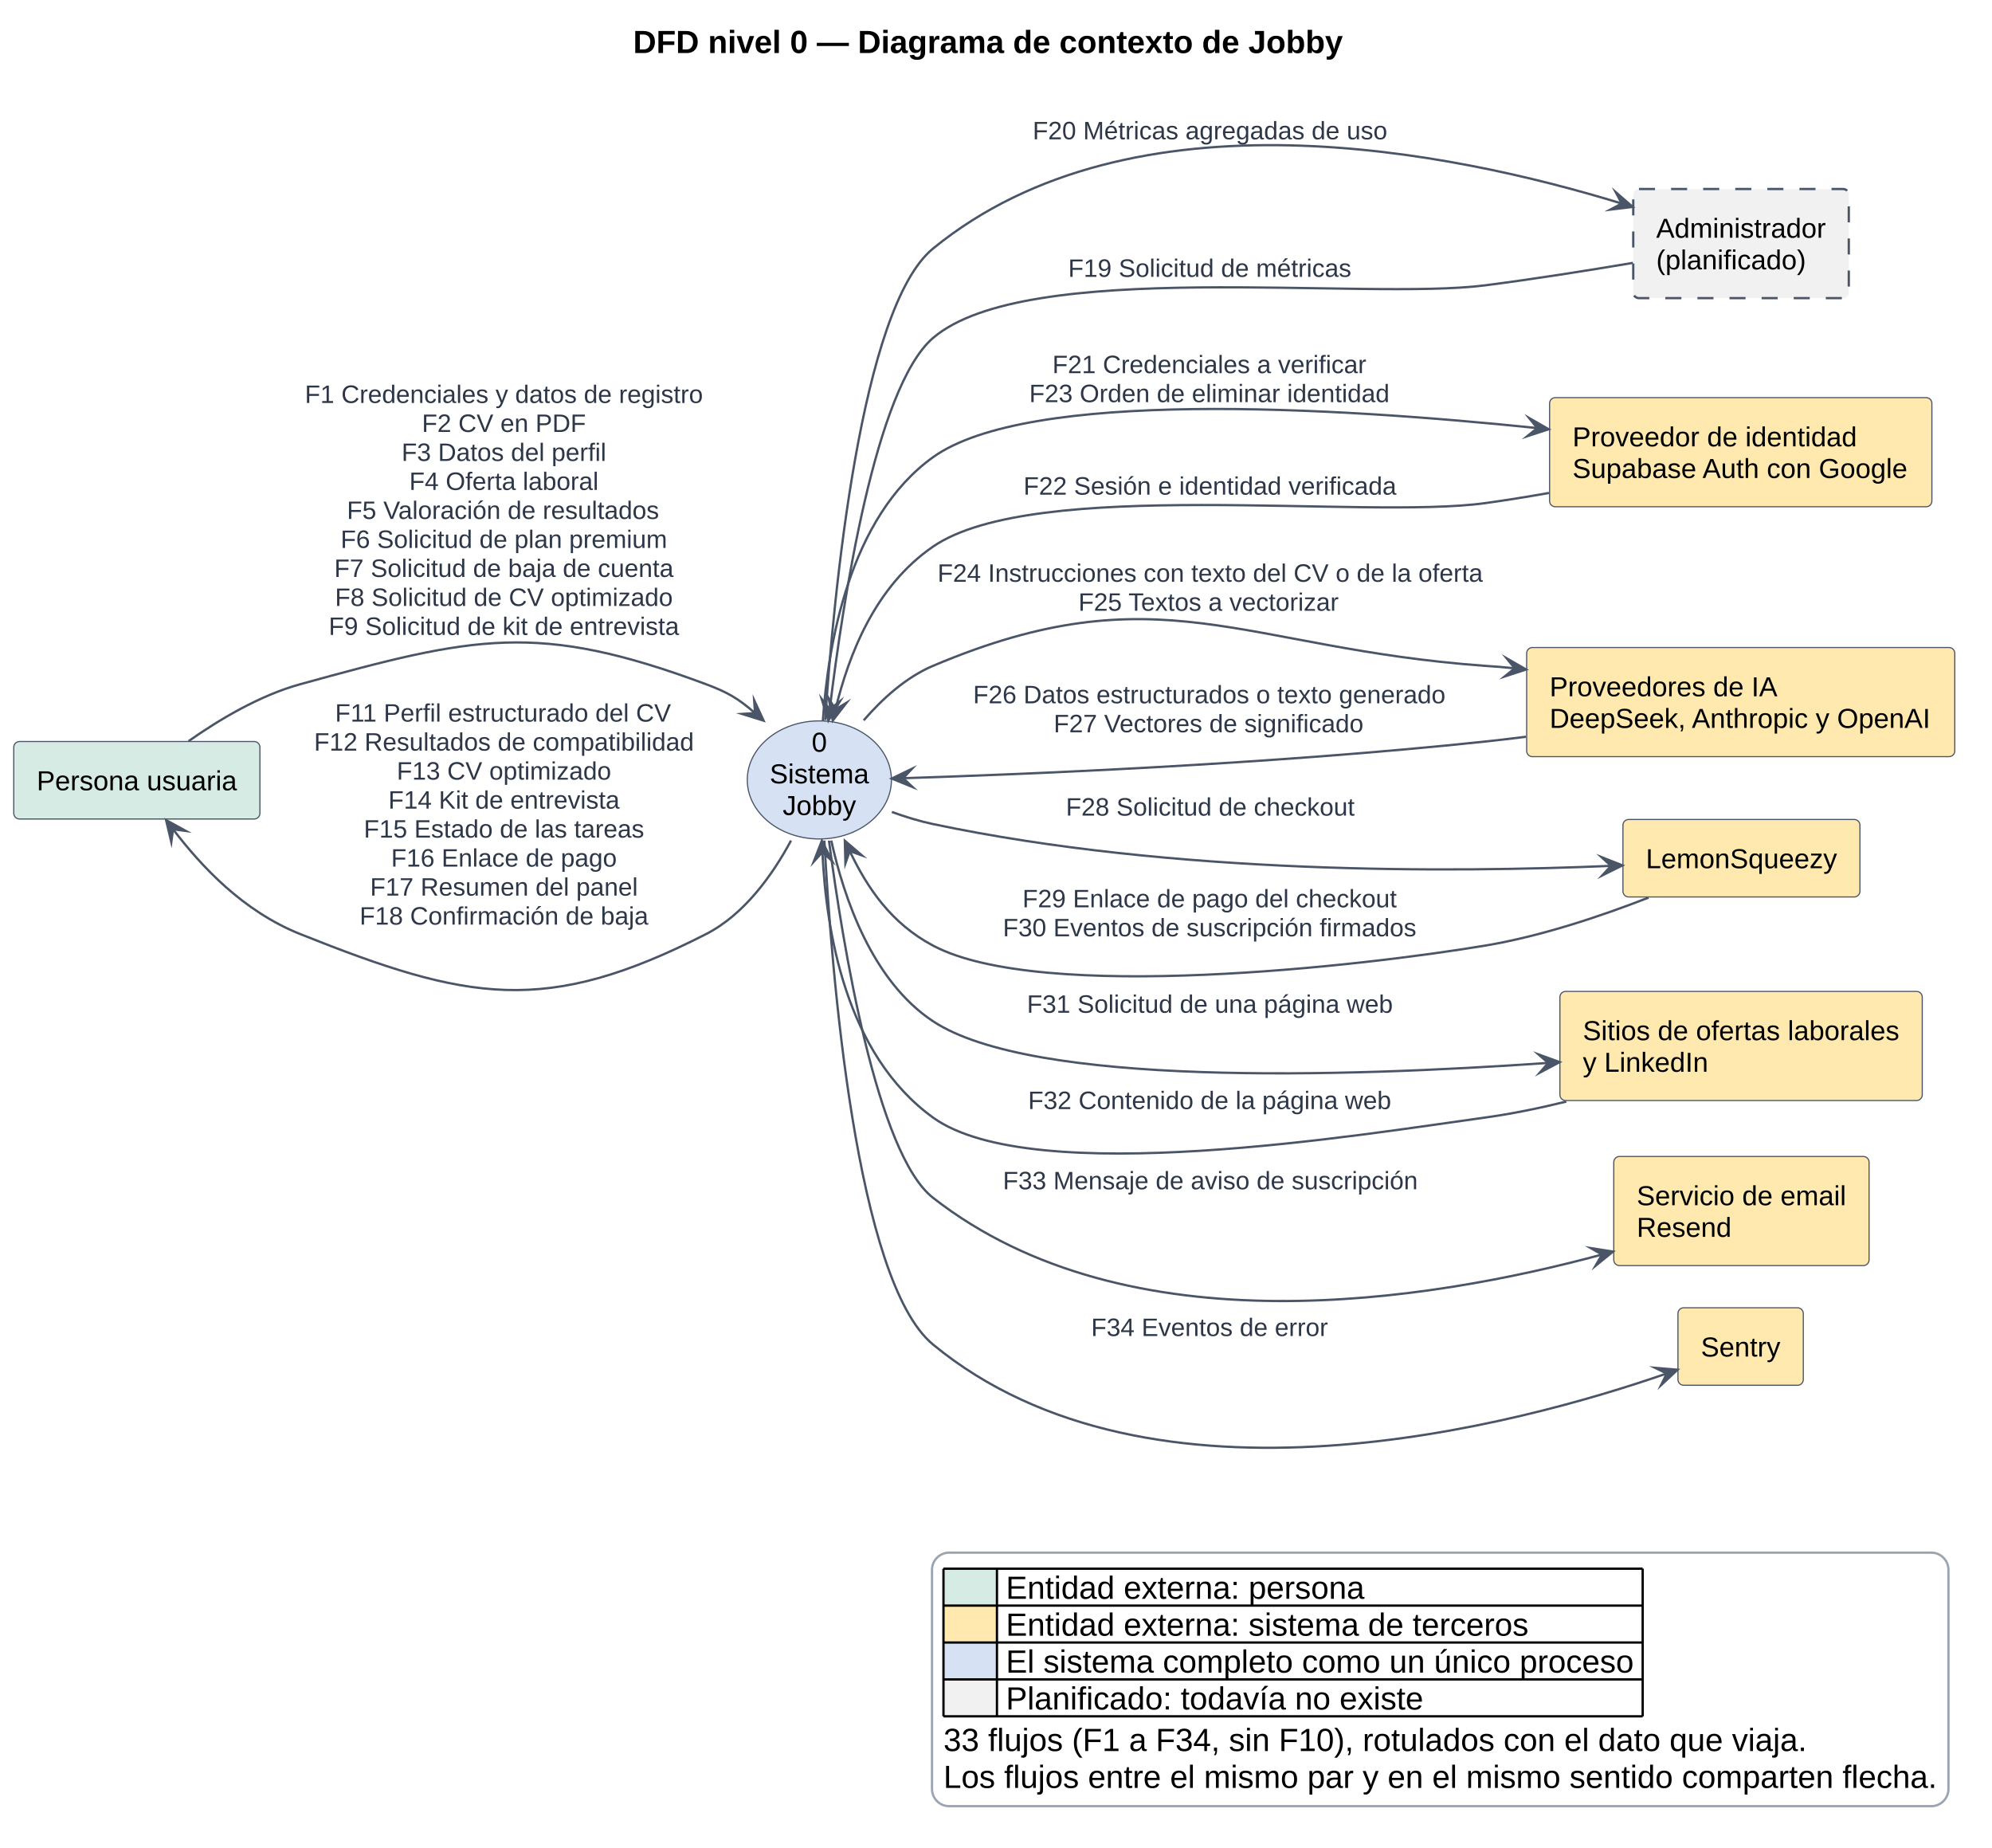
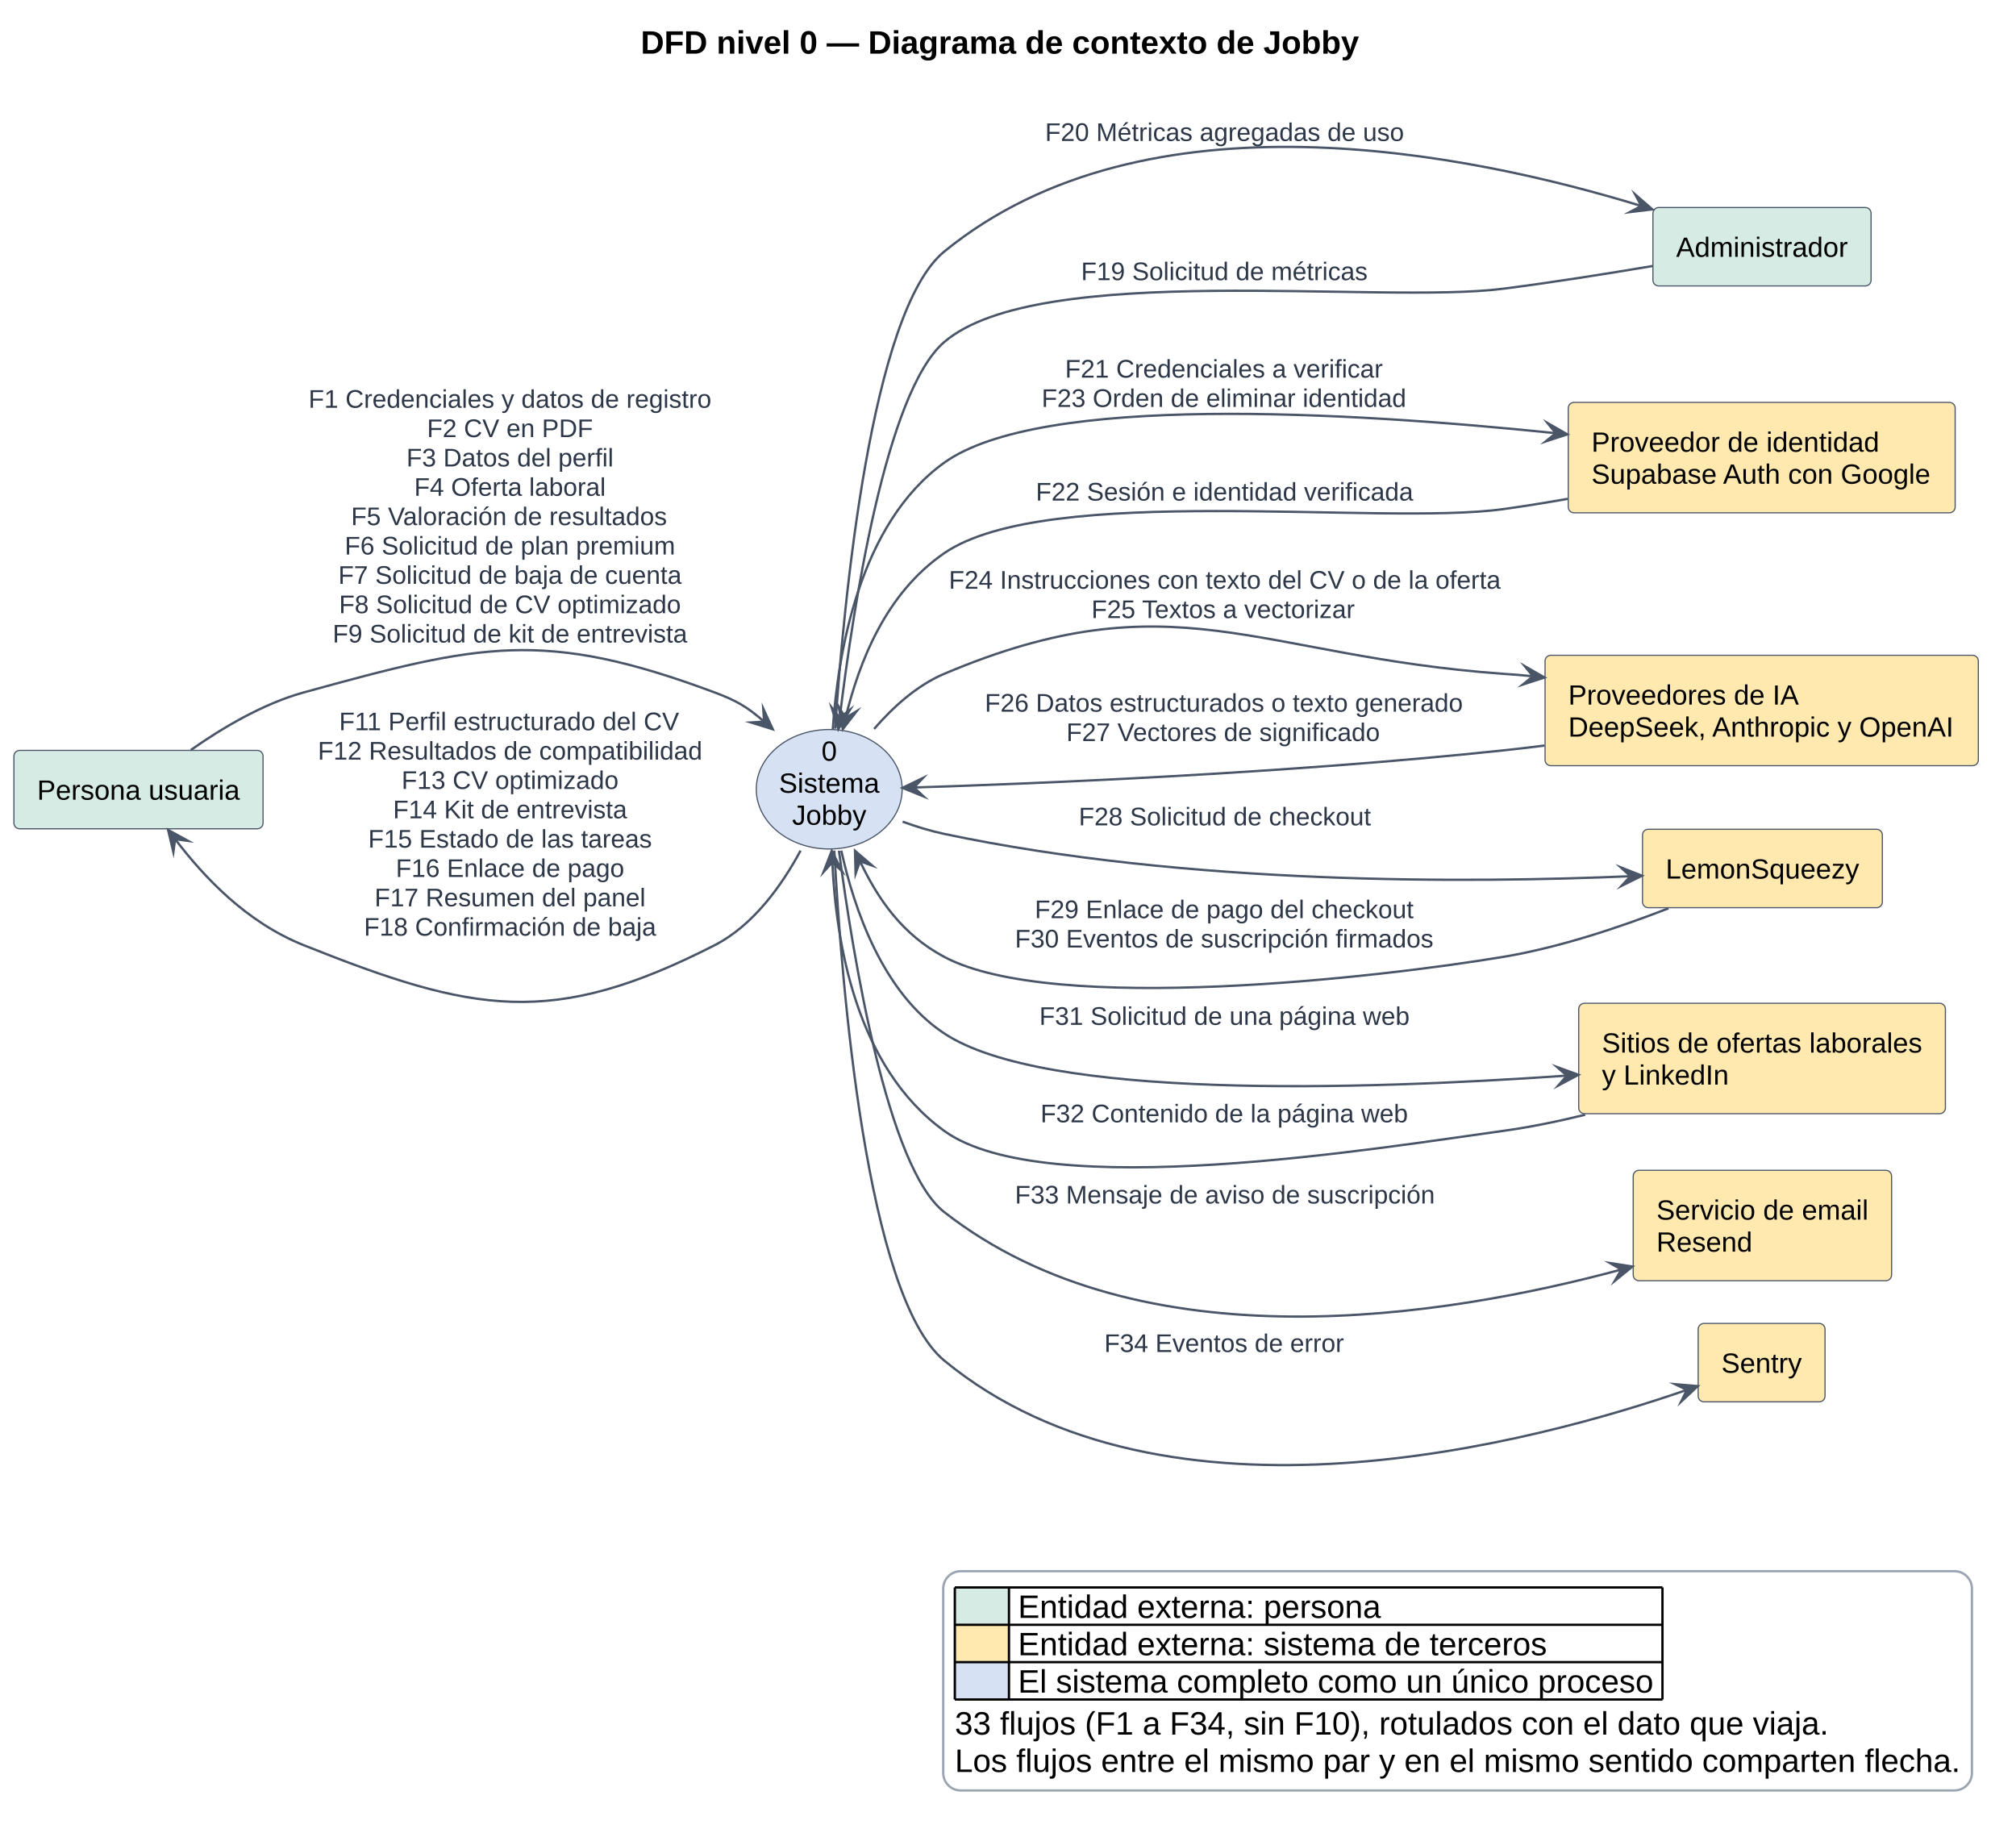
- <svg xmlns="http://www.w3.org/2000/svg" version="1.1" data-diagram-type="DESCRIPTION" style="width:869px;height:806px;background:#FFFFFF;" width="869px" height="806px" viewBox="0 0 869 806" zoomAndPan="magnify" preserveAspectRatio="none" contentStyleType="text/css">
+ <svg xmlns="http://www.w3.org/2000/svg" version="1.1" data-diagram-type="DESCRIPTION" style="width:869px;height:790px;background:#FFFFFF;" width="869px" height="790px" viewBox="0 0 869 790" zoomAndPan="magnify" preserveAspectRatio="none" contentStyleType="text/css">
  <defs />
  <g font-family="sans-serif" lengthAdjust="spacing">
    <g class="title" data-source-line="18">
      <text x="276.187" y="23.132" fill="#000" font-size="14" textLength="309.627" font-weight="700" font-family="Arial">DFD nivel 0 — Diagrama de contexto de Jobby</text>
    </g>
    <g class="entity" data-qualified-name="U" id="ent0001" data-source-line="20">
      <rect x="6" y="323.446" width="107.387" height="33.799" fill="#D5EBE3" style="stroke:#4A5568;stroke-width:0.5;" rx="2.5" ry="2.5" />
      <text x="16" y="344.702" fill="#000" font-size="12" textLength="87.387" font-family="Arial">Persona usuaria</text>
    </g>
    <g class="entity" data-qualified-name="A" id="ent0002" data-source-line="21">
-       <rect x="712.5" y="82.446" width="94.027" height="47.598" fill="#F1F1F1" style="stroke:#4A5568;stroke-width:1;stroke-dasharray:7,7;" rx="2.5" ry="2.5" />
-       <text x="722.5" y="103.702" fill="#000" font-size="12" textLength="74.027" font-family="Arial">Administrador</text>
-       <text x="722.5" y="117.501" fill="#000" font-size="12" textLength="65.367" font-family="Arial">(planificado)</text>
+       <rect x="712.5" y="89.446" width="94.027" height="33.799" fill="#D5EBE3" style="stroke:#4A5568;stroke-width:0.5;" rx="2.5" ry="2.5" />
+       <text x="722.5" y="110.702" fill="#000" font-size="12" textLength="74.027" font-family="Arial">Administrador</text>
    </g>
    <g class="entity" data-qualified-name="P" id="ent0003" data-source-line="22">
      <ellipse cx="357.439" cy="340.197" rx="31.439" ry="25.751" fill="#D6E2F3" style="stroke:#4A5568;stroke-width:0.5;" />
      <text x="354.102" y="327.902" fill="#000" font-size="12" font-family="Arial">0</text>
      <text x="335.765" y="341.701" fill="#000" font-size="12" textLength="43.348" font-family="Arial">Sistema</text>
      <text x="341.428" y="355.5" fill="#000" font-size="12" textLength="32.021" font-family="Arial">Jobby</text>
    </g>
    <g class="entity" data-qualified-name="ID" id="ent0004" data-source-line="23">
      <rect x="676" y="173.446" width="166.777" height="47.598" fill="#FFE9AE" style="stroke:#4A5568;stroke-width:0.5;" rx="2.5" ry="2.5" />
      <text x="686" y="194.702" fill="#000" font-size="12" textLength="124.09" font-family="Arial">Proveedor de identidad</text>
      <text x="686" y="208.501" fill="#000" font-size="12" textLength="146.777" font-family="Arial">Supabase Auth con Google</text>
    </g>
    <g class="entity" data-qualified-name="IA" id="ent0005" data-source-line="24">
      <rect x="666" y="282.446" width="186.764" height="47.598" fill="#FFE9AE" style="stroke:#4A5568;stroke-width:0.5;" rx="2.5" ry="2.5" />
      <text x="676" y="303.702" fill="#000" font-size="12" textLength="99.393" font-family="Arial">Proveedores de IA</text>
      <text x="676" y="317.501" fill="#000" font-size="12" textLength="166.764" font-family="Arial">DeepSeek, Anthropic y OpenAI</text>
    </g>
    <g class="entity" data-qualified-name="LS" id="ent0006" data-source-line="25">
      <rect x="708" y="357.446" width="103.391" height="33.799" fill="#FFE9AE" style="stroke:#4A5568;stroke-width:0.5;" rx="2.5" ry="2.5" />
      <text x="718" y="378.702" fill="#000" font-size="12" textLength="83.391" font-family="Arial">LemonSqueezy</text>
    </g>
    <g class="entity" data-qualified-name="W" id="ent0007" data-source-line="26">
      <rect x="680.5" y="432.446" width="158.076" height="47.598" fill="#FFE9AE" style="stroke:#4A5568;stroke-width:0.5;" rx="2.5" ry="2.5" />
      <text x="690.5" y="453.702" fill="#000" font-size="12" textLength="138.076" font-family="Arial">Sitios de ofertas laborales</text>
      <text x="690.5" y="467.501" fill="#000" font-size="12" textLength="54.703" font-family="Arial">y LinkedIn</text>
    </g>
    <g class="entity" data-qualified-name="EM" id="ent0008" data-source-line="27">
      <rect x="704" y="504.446" width="111.371" height="47.598" fill="#FFE9AE" style="stroke:#4A5568;stroke-width:0.5;" rx="2.5" ry="2.5" />
      <text x="714" y="525.702" fill="#000" font-size="12" textLength="91.371" font-family="Arial">Servicio de email</text>
      <text x="714" y="539.501" fill="#000" font-size="12" textLength="41.361" font-family="Arial">Resend</text>
    </g>
    <g class="entity" data-qualified-name="SE" id="ent0009" data-source-line="28">
      <rect x="732" y="570.446" width="54.682" height="33.799" fill="#FFE9AE" style="stroke:#4A5568;stroke-width:0.5;" rx="2.5" ry="2.5" />
      <text x="742" y="591.702" fill="#000" font-size="12" textLength="34.682" font-family="Arial">Sentry</text>
    </g>
    <g class="link" data-entity-1="ent0001" data-entity-2="ent0003" id="lnk10" data-link-type="dependency">
      <polygon points="333.119,314.347,328.998,305.402,329.363,311.047,323.718,311.411,333.119,314.347" fill="#4A5568" style="stroke:#4A5568;stroke-width:1;stroke-linejoin:miter;stroke-miterlimit:10;" />
      <path d="M82.254,323.294 C95.518,313.951 113.281,303.325 131,298.446 C206.845,277.567 234.289,270.966 308,298.446 C317.184,301.87 322.029,304.603 329.363,311.047" style="stroke:#4A5568;stroke-width:1;" fill="none" />
      <text x="133" y="175.764" fill="#2D3748" font-size="11" textLength="173.642" font-family="Arial">F1 Credenciales y datos de registro</text>
      <text x="184.06" y="188.413" fill="#2D3748" font-size="11" textLength="71.521" font-family="Arial">F2 CV en PDF</text>
      <text x="175.19" y="201.062" fill="#2D3748" font-size="11" textLength="89.262" font-family="Arial">F3 Datos del perfil</text>
      <text x="178.552" y="213.711" fill="#2D3748" font-size="11" textLength="82.538" font-family="Arial">F4 Oferta laboral</text>
      <text x="151.337" y="226.36" fill="#2D3748" font-size="11" textLength="136.968" font-family="Arial">F5 Valoración de resultados</text>
      <text x="148.592" y="239.009" fill="#2D3748" font-size="11" textLength="142.458" font-family="Arial">F6 Solicitud de plan premium</text>
      <text x="145.826" y="251.658" fill="#2D3748" font-size="11" textLength="147.99" font-family="Arial">F7 Solicitud de baja de cuenta</text>
      <text x="146.146" y="264.307" fill="#2D3748" font-size="11" textLength="147.351" font-family="Arial">F8 Solicitud de CV optimizado</text>
      <text x="143.393" y="276.956" fill="#2D3748" font-size="11" textLength="152.856" font-family="Arial">F9 Solicitud de kit de entrevista</text>
    </g>
    <g class="link" data-entity-1="ent0003" data-entity-2="ent0001" id="lnk11" data-link-type="dependency">
      <polygon points="72.456,357.726,74.733,367.308,75.488,361.701,81.094,362.456,72.456,357.726" fill="#4A5568" style="stroke:#4A5568;stroke-width:1;stroke-linejoin:miter;stroke-miterlimit:10;" />
      <path d="M345.085,366.65 C337.061,381.548 324.753,398.892 308,407.446 C237.939,443.221 204.056,436.624 131,407.446 C106.067,397.489 87.942,378.03 75.488,361.701" style="stroke:#4A5568;stroke-width:1;" fill="none" />
      <text x="146.182" y="314.764" fill="#2D3748" font-size="11" textLength="147.345" font-family="Arial">F11 Perfil estructurado del CV</text>
      <text x="137" y="327.413" fill="#2D3748" font-size="11" textLength="165.709" font-family="Arial">F12 Resultados de compatibilidad</text>
      <text x="173.083" y="340.062" fill="#2D3748" font-size="11" textLength="93.543" font-family="Arial">F13 CV optimizado</text>
      <text x="169.412" y="352.711" fill="#2D3748" font-size="11" textLength="100.885" font-family="Arial">F14 Kit de entrevista</text>
      <text x="158.707" y="365.36" fill="#2D3748" font-size="11" textLength="122.294" font-family="Arial">F15 Estado de las tareas</text>
      <text x="170.623" y="378.009" fill="#2D3748" font-size="11" textLength="98.463" font-family="Arial">F16 Enlace de pago</text>
      <text x="161.457" y="390.658" fill="#2D3748" font-size="11" textLength="116.794" font-family="Arial">F17 Resumen del panel</text>
      <text x="156.876" y="403.307" fill="#2D3748" font-size="11" textLength="125.958" font-family="Arial">F18 Confirmación de baja</text>
    </g>
    <g class="link" data-entity-1="ent0002" data-entity-2="ent0003" id="lnk12" data-link-type="dependency">
      <polygon points="361.362,314.343,366.419,305.892,361.965,309.38,358.477,304.926,361.362,314.343" fill="#4A5568" style="stroke:#4A5568;stroke-width:1;stroke-linejoin:miter;stroke-miterlimit:10;" />
      <path d="M712.364,114.663 C692.589,118.002 669.205,121.711 648,124.446 C594.643,131.331 447.803,112.384 407,147.446 C381.845,169.062 367.745,261.854 361.965,309.38" style="stroke:#4A5568;stroke-width:1;" fill="none" />
      <text x="466" y="120.764" fill="#2D3748" font-size="11" textLength="123.498" font-family="Arial">F19 Solicitud de métricas</text>
    </g>
    <g class="link" data-entity-1="ent0003" data-entity-2="ent0002" id="lnk13" data-link-type="dependency">
      <polygon points="712.259,90.245,704.826,83.783,707.478,88.78,702.482,91.432,712.259,90.245" fill="#4A5568" style="stroke:#4A5568;stroke-width:1;stroke-linejoin:miter;stroke-miterlimit:10;" />
      <path d="M359.983,314.086 C363.694,258.911 375.458,134.226 407,108.446 C494.297,37.099 633.881,66.225 707.478,88.78" style="stroke:#4A5568;stroke-width:1;" fill="none" />
      <text x="450.5" y="60.764" fill="#2D3748" font-size="11" textLength="154.698" font-family="Arial">F20 Métricas agregadas de uso</text>
    </g>
    <g class="link" data-entity-1="ent0003" data-entity-2="ent0004" id="lnk14" data-link-type="dependency">
      <polygon points="675.597,187.229,667.055,182.328,670.624,186.717,666.235,190.286,675.597,187.229" fill="#4A5568" style="stroke:#4A5568;stroke-width:1;stroke-linejoin:miter;stroke-miterlimit:10;" />
      <path d="M358.978,314.399 C361.153,281.412 370.408,225.713 407,199.446 C448.395,169.732 580.39,177.422 670.624,186.717" style="stroke:#4A5568;stroke-width:1;" fill="none" />
      <text x="459.1" y="162.764" fill="#2D3748" font-size="11" textLength="136.947" font-family="Arial">F21 Credenciales a verificar</text>
      <text x="449" y="175.413" fill="#2D3748" font-size="11" textLength="157.147" font-family="Arial">F23 Orden de eliminar identidad</text>
    </g>
    <g class="link" data-entity-1="ent0004" data-entity-2="ent0003" id="lnk15" data-link-type="dependency">
      <polygon points="363.272,314.313,369.297,306.521,364.461,309.456,361.526,304.62,363.272,314.313" fill="#4A5568" style="stroke:#4A5568;stroke-width:1;stroke-linejoin:miter;stroke-miterlimit:10;" />
      <path d="M675.715,215.026 C666.392,216.679 657.01,218.199 648,219.446 C594.786,226.815 451.253,207.988 407,238.446 C381.641,255.9 370.333,285.453 364.461,309.456" style="stroke:#4A5568;stroke-width:1;" fill="none" />
      <text x="446.5" y="215.764" fill="#2D3748" font-size="11" textLength="162.658" font-family="Arial">F22 Sesión e identidad verificada</text>
    </g>
    <g class="link" data-entity-1="ent0003" data-entity-2="ent0005" id="lnk16" data-link-type="dependency">
      <polygon points="665.758,292.031,657.223,287.117,660.785,291.511,656.391,295.074,665.758,292.031" fill="#4A5568" style="stroke:#4A5568;stroke-width:1;stroke-linejoin:miter;stroke-miterlimit:10;" />
      <path d="M376.781,314.21 C384.85,304.873 395.194,295.442 407,290.446 C505.643,248.705 541.166,282.752 648,290.446 C653.8,290.864 654.786,290.884 660.785,291.511" style="stroke:#4A5568;stroke-width:1;" fill="none" />
      <text x="409" y="253.764" fill="#2D3748" font-size="11" textLength="237.854" font-family="Arial">F24 Instrucciones con texto del CV o de la oferta</text>
      <text x="470.461" y="266.413" fill="#2D3748" font-size="11" textLength="114.931" font-family="Arial">F25 Textos a vectorizar</text>
    </g>
    <g class="link" data-entity-1="ent0005" data-entity-2="ent0003" id="lnk17" data-link-type="dependency">
      <polygon points="389.004,339.598,398.126,343.31,394.001,339.439,397.872,335.314,389.004,339.598" fill="#4A5568" style="stroke:#4A5568;stroke-width:1;stroke-linejoin:miter;stroke-miterlimit:10;" />
      <path d="M665.735,321.365 C659.741,322.129 653.79,322.832 648,323.446 C553.875,333.428 446.865,337.758 394.001,339.439" style="stroke:#4A5568;stroke-width:1;" fill="none" />
      <text x="424.5" y="306.764" fill="#2D3748" font-size="11" textLength="206.067" font-family="Arial">F26 Datos estructurados o texto generado</text>
      <text x="459.662" y="319.413" fill="#2D3748" font-size="11" textLength="135.744" font-family="Arial">F27 Vectores de significado</text>
    </g>
    <g class="link" data-entity-1="ent0003" data-entity-2="ent0006" id="lnk18" data-link-type="dependency">
      <polygon points="707.791,377.471,698.628,373.859,702.795,377.685,698.969,381.851,707.791,377.471" fill="#4A5568" style="stroke:#4A5568;stroke-width:1;stroke-linejoin:miter;stroke-miterlimit:10;" />
      <path d="M389.079,354.177 C394.924,356.297 401.072,358.195 407,359.446 C512.183,381.647 633.883,380.625 702.795,377.685" style="stroke:#4A5568;stroke-width:1;" fill="none" />
      <text x="465" y="355.764" fill="#2D3748" font-size="11" textLength="125.963" font-family="Arial">F28 Solicitud de checkout</text>
    </g>
    <g class="link" data-entity-1="ent0006" data-entity-2="ent0003" id="lnk19" data-link-type="dependency">
      <polygon points="368.552,366.729,368.81,376.574,370.702,371.243,376.033,373.135,368.552,366.729" fill="#4A5568" style="stroke:#4A5568;stroke-width:1;stroke-linejoin:miter;stroke-miterlimit:10;" />
      <path d="M719.177,391.528 C698.436,399.617 672.311,408.383 648,412.446 C595.177,421.275 454.279,437.604 407,412.446 C388.905,402.818 378.498,387.614 370.702,371.243" style="stroke:#4A5568;stroke-width:1;" fill="none" />
      <text x="446.04" y="395.764" fill="#2D3748" font-size="11" textLength="163.281" font-family="Arial">F29 Enlace de pago del checkout</text>
      <text x="437.5" y="408.413" fill="#2D3748" font-size="11" textLength="180.361" font-family="Arial">F30 Eventos de suscripción firmados</text>
    </g>
    <g class="link" data-entity-1="ent0003" data-entity-2="ent0007" id="lnk20" data-link-type="dependency">
      <polygon points="680.403,463.282,671.146,459.919,675.415,463.63,671.704,467.9,680.403,463.282" fill="#4A5568" style="stroke:#4A5568;stroke-width:1;stroke-linejoin:miter;stroke-miterlimit:10;" />
      <path d="M362.646,366.657 C368.115,391.588 380.377,427.825 407,445.446 C450.212,474.048 585.678,469.904 675.415,463.63" style="stroke:#4A5568;stroke-width:1;" fill="none" />
      <text x="448" y="441.764" fill="#2D3748" font-size="11" textLength="159.613" font-family="Arial">F31 Solicitud de una página web</text>
    </g>
    <g class="link" data-entity-1="ent0007" data-entity-2="ent0003" id="lnk21" data-link-type="dependency">
      <polygon points="358.534,366.713,354.968,375.894,358.772,371.708,362.958,375.512,358.534,366.713" fill="#4A5568" style="stroke:#4A5568;stroke-width:1;stroke-linejoin:miter;stroke-miterlimit:10;" />
      <path d="M683.292,480.493 C671.587,483.376 659.547,485.857 648,487.446 C594.944,494.748 450.398,518.827 407,487.446 C368.781,459.811 360.409,405.974 358.772,371.708" style="stroke:#4A5568;stroke-width:1;" fill="none" />
      <text x="448.5" y="483.764" fill="#2D3748" font-size="11" textLength="158.394" font-family="Arial">F32 Contenido de la página web</text>
    </g>
    <g class="link" data-entity-1="ent0003" data-entity-2="ent0008" id="lnk22" data-link-type="dependency">
      <polygon points="703.688,545.926,693.957,544.408,698.861,547.228,696.041,552.132,703.688,545.926" fill="#4A5568" style="stroke:#4A5568;stroke-width:1;stroke-linejoin:miter;stroke-miterlimit:10;" />
      <path d="M361.629,366.684 C367.667,412.325 382.53,503.309 407,522.446 C492.336,589.185 623.49,567.563 698.861,547.228" style="stroke:#4A5568;stroke-width:1;" fill="none" />
      <text x="437.5" y="518.764" fill="#2D3748" font-size="11" textLength="180.984" font-family="Arial">F33 Mensaje de aviso de suscripción</text>
    </g>
    <g class="link" data-entity-1="ent0003" data-entity-2="ent0009" id="lnk23" data-link-type="dependency">
      <polygon points="731.831,597.469,722.017,596.633,727.106,599.105,724.635,604.193,731.831,597.469" fill="#4A5568" style="stroke:#4A5568;stroke-width:1;stroke-linejoin:miter;stroke-miterlimit:10;" />
      <path d="M359.626,366.636 C362.704,424.185 373.413,558.755 407,586.446 C502.582,665.252 662.875,621.341 727.106,599.105" style="stroke:#4A5568;stroke-width:1;" fill="none" />
      <text x="476" y="582.764" fill="#2D3748" font-size="11" textLength="103.329" font-family="Arial">F34 Eventos de error</text>
    </g>
    <g class="legend" data-source-line="45">
-       <rect x="406.581" y="677.252" width="443.419" height="110.592" fill="none" style="stroke:#9AA5B1;stroke-width:1;" rx="7.5" ry="7.5" />
+       <rect x="406.581" y="677.252" width="443.419" height="94.493" fill="none" style="stroke:#9AA5B1;stroke-width:1;" rx="7.5" ry="7.5" />
      <rect x="411.581" y="684.252" width="23.338" height="16.099" fill="#D5EBE3" style="stroke:none;" />
      <text x="411.581" y="697.384" fill="#000" font-size="14" textLength="23.338" font-family="Arial">      </text>
      <text x="438.809" y="697.384" fill="#000" font-size="14" textLength="156.44" font-family="Arial">Entidad externa: persona</text>
      <rect x="411.581" y="700.351" width="23.338" height="16.099" fill="#FFE9AE" style="stroke:none;" />
      <text x="411.581" y="713.482" fill="#000" font-size="14" textLength="23.338" font-family="Arial">      </text>
      <text x="438.809" y="713.482" fill="#000" font-size="14" textLength="228.006" font-family="Arial">Entidad externa: sistema de terceros</text>
      <rect x="411.581" y="716.449" width="23.338" height="16.099" fill="#D6E2F3" style="stroke:none;" />
      <text x="411.581" y="729.581" fill="#000" font-size="14" textLength="23.338" font-family="Arial">      </text>
      <text x="438.809" y="729.581" fill="#000" font-size="14" textLength="273.909" font-family="Arial">El sistema completo como un único proceso</text>
-       <rect x="411.581" y="732.548" width="23.338" height="16.099" fill="#F1F1F1" style="stroke:none;" />
-       <text x="411.581" y="745.68" fill="#000" font-size="14" textLength="23.338" font-family="Arial">      </text>
-       <text x="438.809" y="745.68" fill="#000" font-size="14" textLength="182.116" font-family="Arial">Planificado: todavía no existe</text>
      <line x1="411.581" y1="684.252" x2="716.607" y2="684.252" style="stroke:#000;stroke-width:1;" />
      <line x1="411.581" y1="700.351" x2="716.607" y2="700.351" style="stroke:#000;stroke-width:1;" />
      <line x1="411.581" y1="716.449" x2="716.607" y2="716.449" style="stroke:#000;stroke-width:1;" />
      <line x1="411.581" y1="732.548" x2="716.607" y2="732.548" style="stroke:#000;stroke-width:1;" />
-       <line x1="411.581" y1="748.647" x2="716.607" y2="748.647" style="stroke:#000;stroke-width:1;" />
-       <line x1="411.581" y1="684.252" x2="411.581" y2="748.647" style="stroke:#000;stroke-width:1;" />
-       <line x1="434.919" y1="684.252" x2="434.919" y2="748.647" style="stroke:#000;stroke-width:1;" />
-       <line x1="716.607" y1="684.252" x2="716.607" y2="748.647" style="stroke:#000;stroke-width:1;" />
-       <text x="411.581" y="763.778" fill="#000" font-size="14" textLength="376.653" font-family="Arial">33 flujos (F1 a F34, sin F10), rotulados con el dato que viaja.</text>
-       <text x="411.581" y="779.877" fill="#000" font-size="14" textLength="433.419" font-family="Arial">Los flujos entre el mismo par y en el mismo sentido comparten flecha.</text>
+       <line x1="411.581" y1="684.252" x2="411.581" y2="732.548" style="stroke:#000;stroke-width:1;" />
+       <line x1="434.919" y1="684.252" x2="434.919" y2="732.548" style="stroke:#000;stroke-width:1;" />
+       <line x1="716.607" y1="684.252" x2="716.607" y2="732.548" style="stroke:#000;stroke-width:1;" />
+       <text x="411.581" y="747.68" fill="#000" font-size="14" textLength="376.653" font-family="Arial">33 flujos (F1 a F34, sin F10), rotulados con el dato que viaja.</text>
+       <text x="411.581" y="763.778" fill="#000" font-size="14" textLength="433.419" font-family="Arial">Los flujos entre el mismo par y en el mismo sentido comparten flecha.</text>
    </g>
  </g>
</svg>
